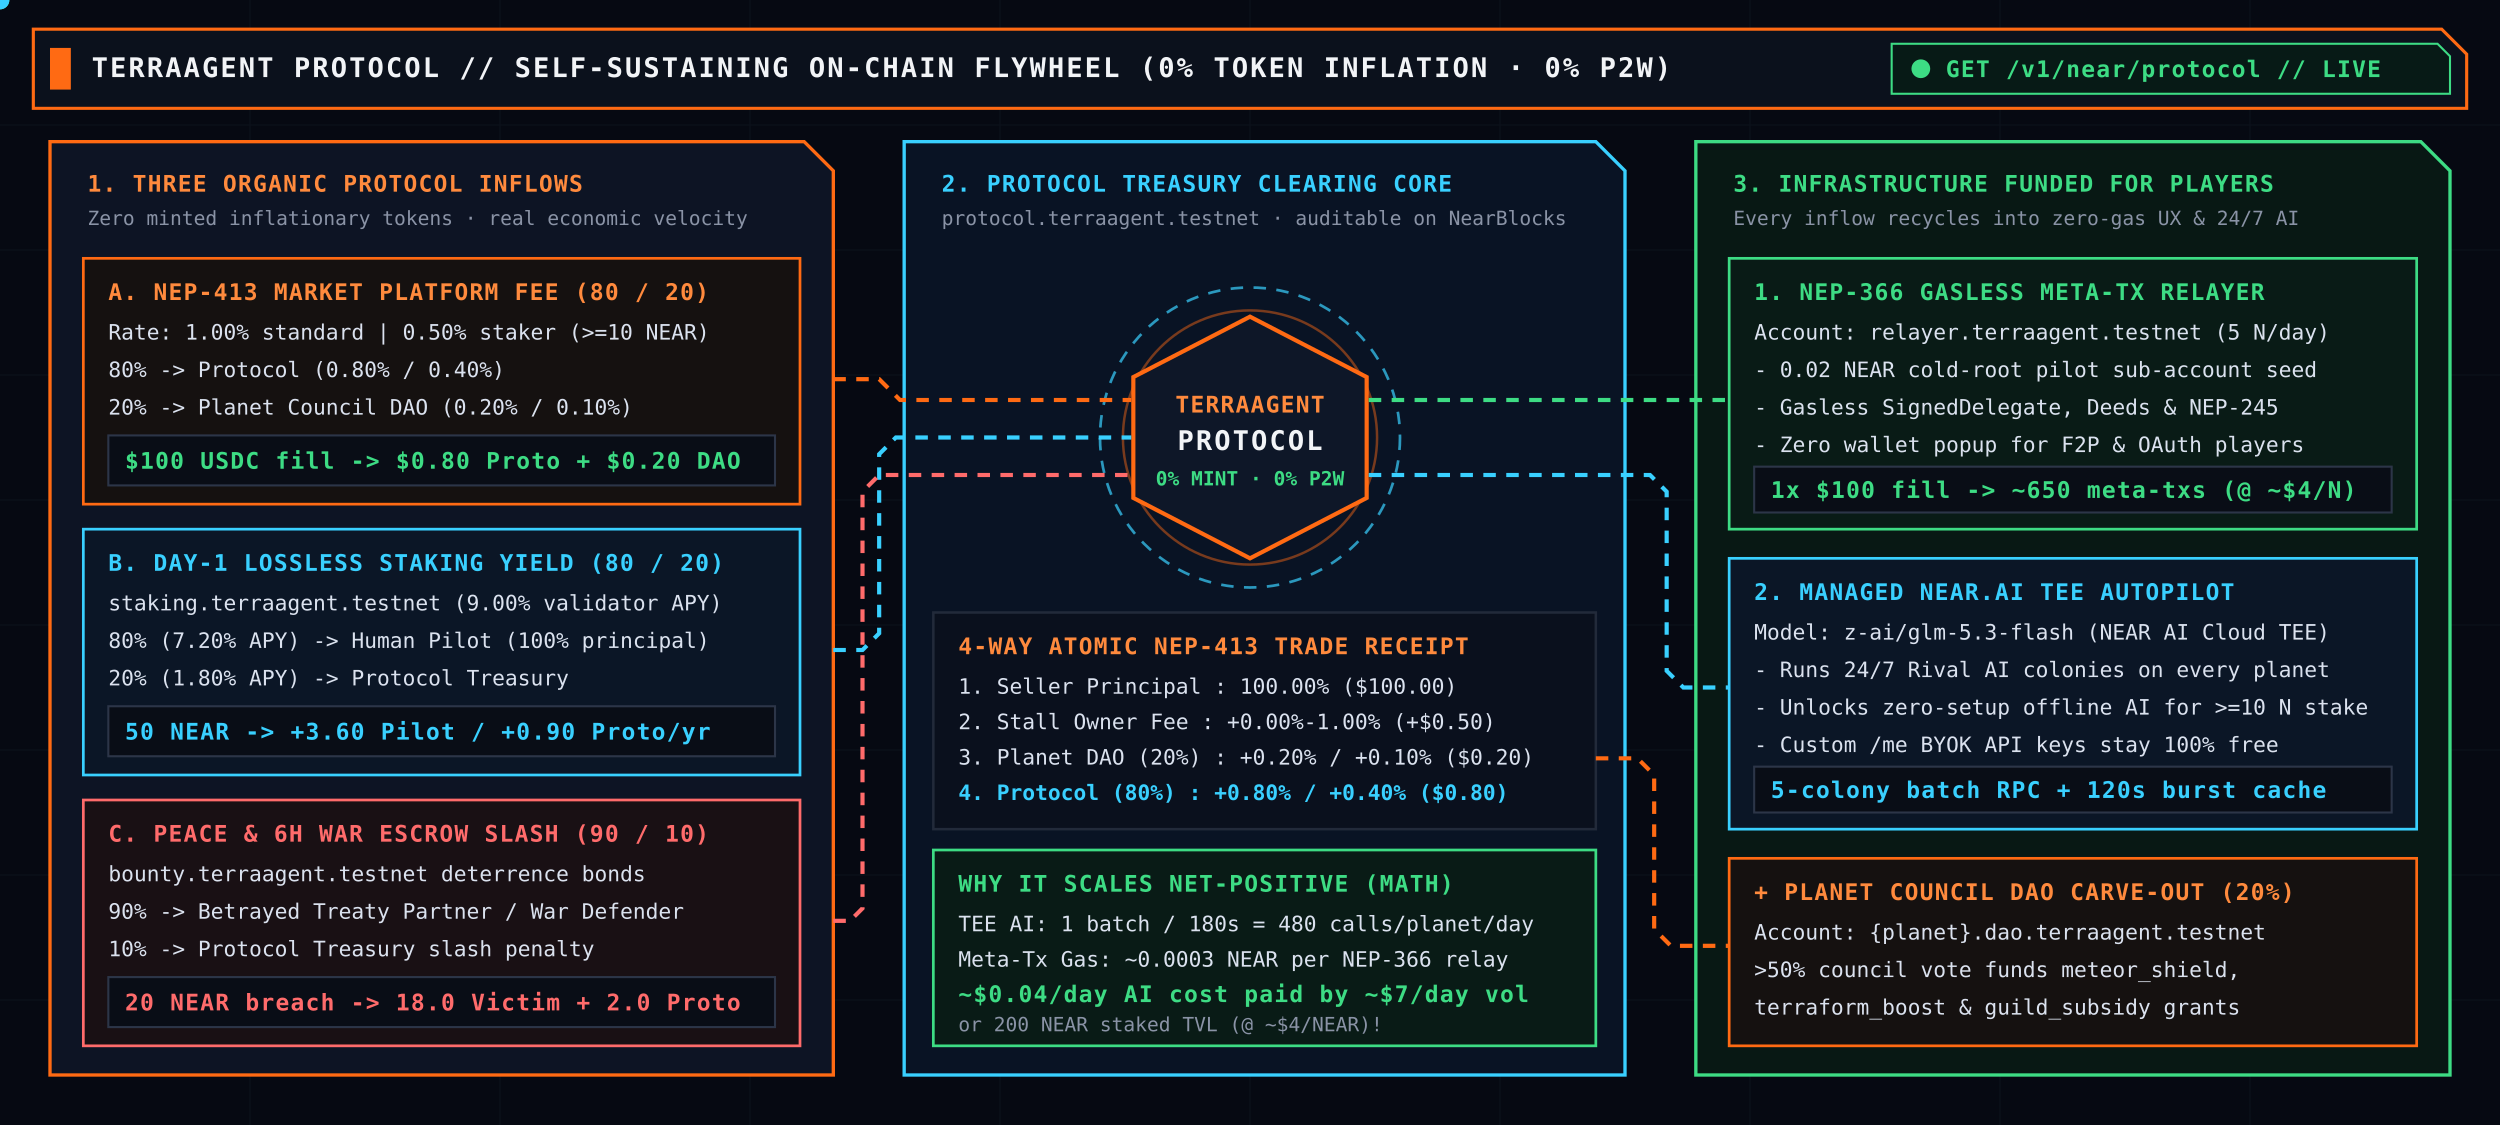
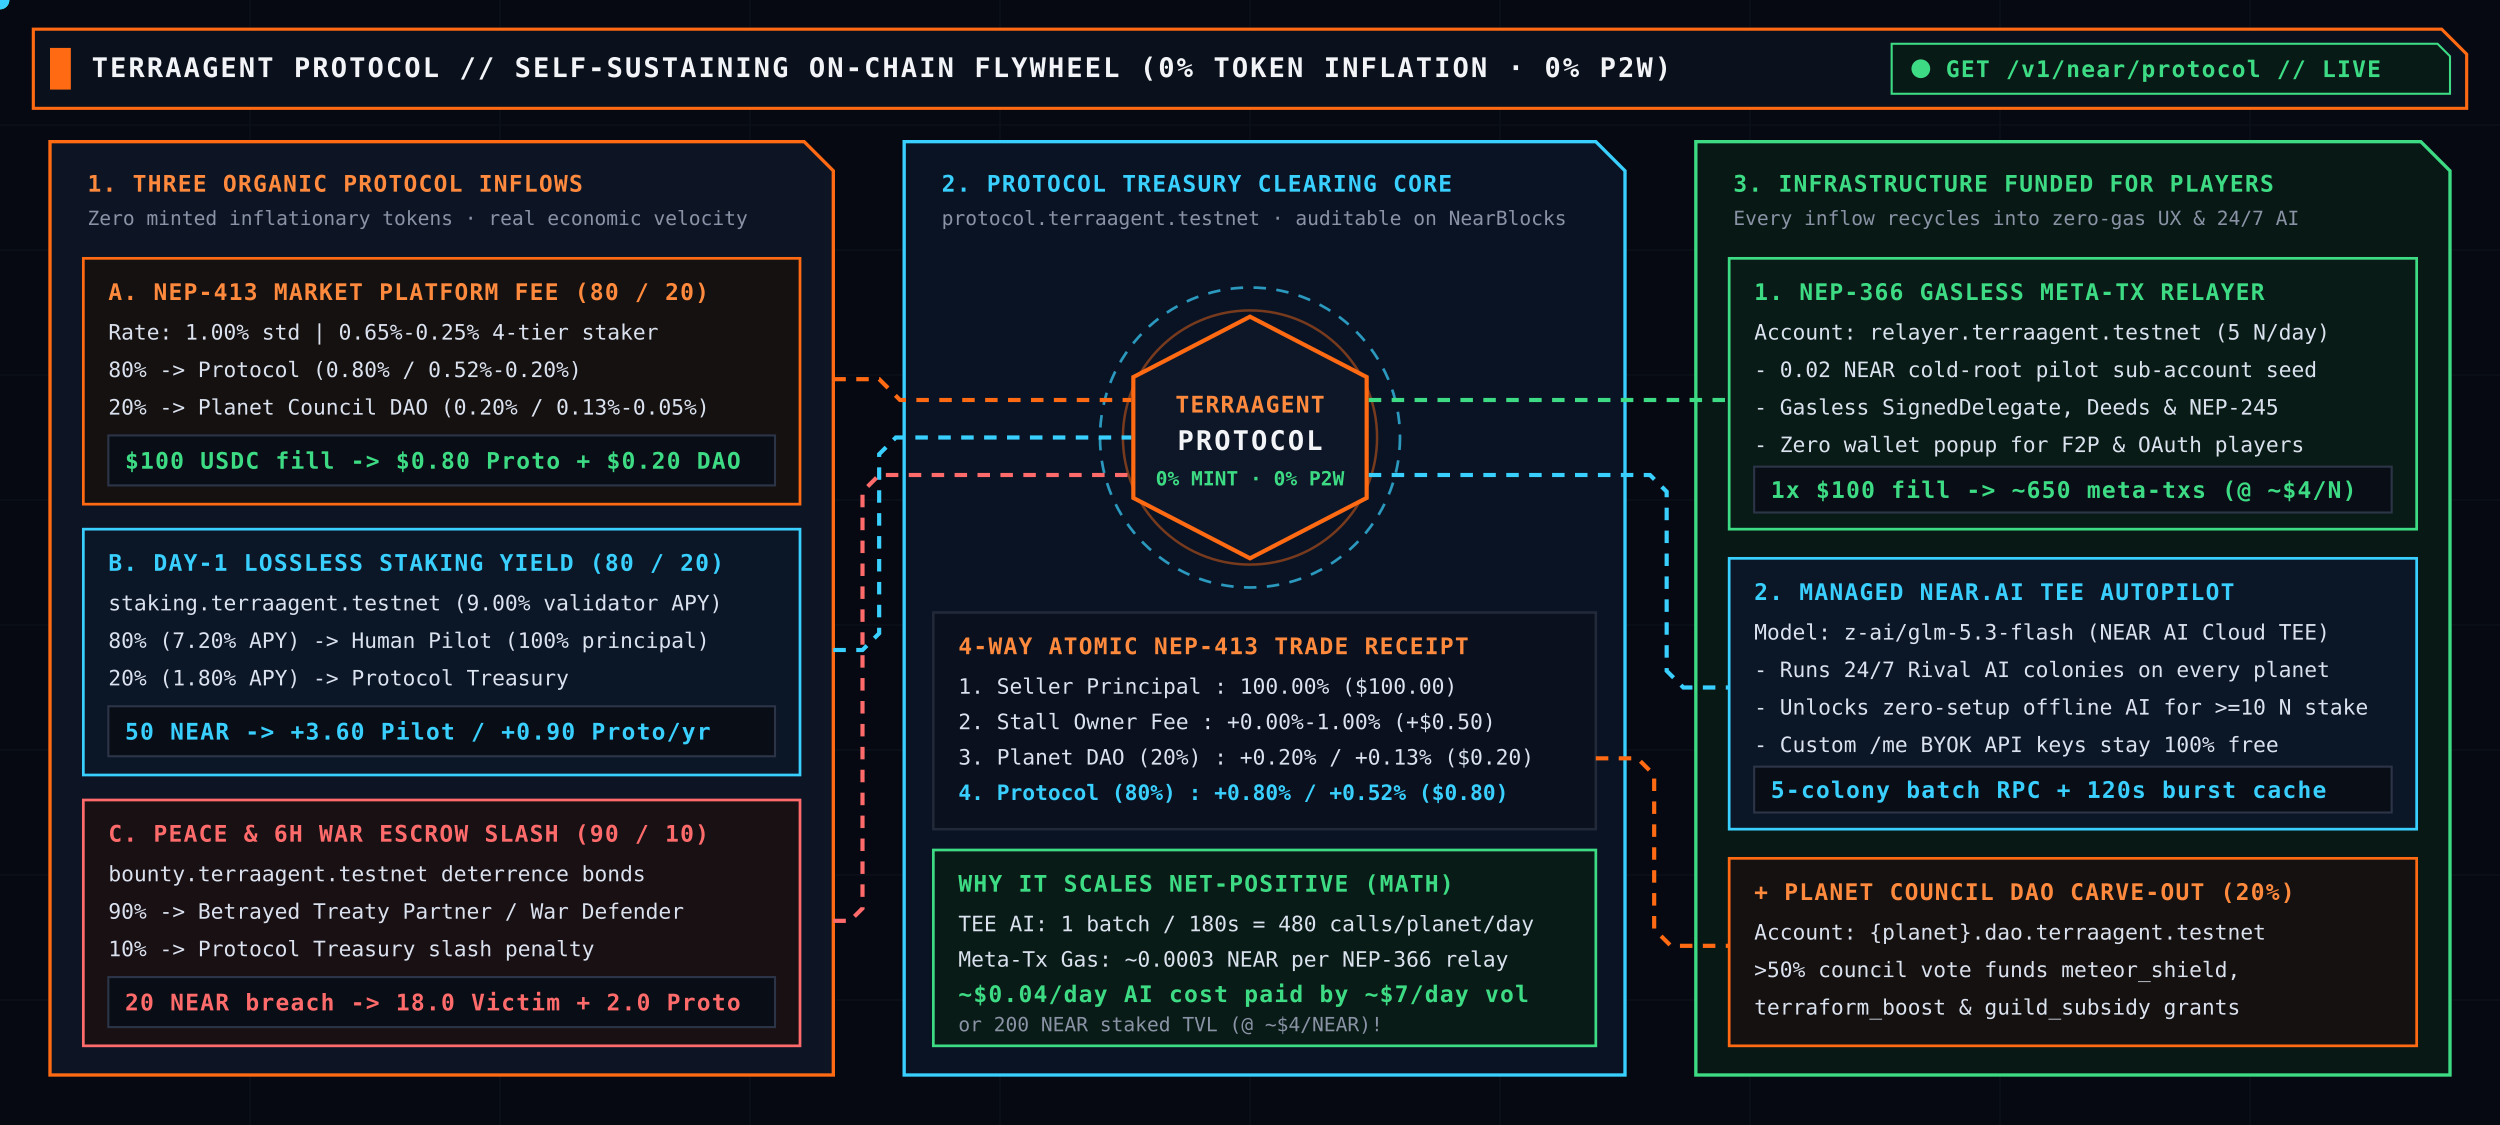
<svg xmlns="http://www.w3.org/2000/svg" viewBox="0 0 1200 540" width="1200" height="540" role="img" aria-label="TerraAgent Protocol Self-Sustaining On-Chain Treasury: 3 Organic Inflows, Clearing Core, and 2 Infrastructure Outflows">
  <defs>
    <style>
      .bg { fill: #060912; }
      .panel-o { fill: #0d1424; stroke: #ff6a13; stroke-width: 1.6; }
      .panel-c { fill: #091324; stroke: #39d0ff; stroke-width: 1.6; }
      .panel-g { fill: #081814; stroke: #3ddc84; stroke-width: 1.6; }
      .box { fill: #0a101d; stroke: #222a3a; stroke-width: 1.2; }
      .box-o { fill: #151110; stroke: #ff6a13; stroke-width: 1.3; }
      .box-c { fill: #0b1626; stroke: #39d0ff; stroke-width: 1.3; }
      .box-g { fill: #091b16; stroke: #3ddc84; stroke-width: 1.3; }
      .box-r { fill: #191014; stroke: #ff6b6b; stroke-width: 1.3; }
      .title { font: 700 13px 'IBM Plex Mono', 'JetBrains Mono', ui-monospace, monospace; fill: #f2f4f7; letter-spacing: 1px; }
      .hdr-o { font: 700 11px 'IBM Plex Mono', ui-monospace, monospace; fill: #ff8a3d; letter-spacing: 0.6px; }
      .hdr-c { font: 700 11px 'IBM Plex Mono', ui-monospace, monospace; fill: #39d0ff; letter-spacing: 0.6px; }
      .hdr-g { font: 700 11px 'IBM Plex Mono', ui-monospace, monospace; fill: #3ddc84; letter-spacing: 0.6px; }
      .hdr-r { font: 700 11px 'IBM Plex Mono', ui-monospace, monospace; fill: #ff6b6b; letter-spacing: 0.6px; }
      .txt { font: 500 10.2px 'IBM Plex Mono', ui-monospace, monospace; fill: #dbe2ef; }
      .txt-c { font: 700 10.2px 'IBM Plex Mono', ui-monospace, monospace; fill: #39d0ff; }
      .muted { font: 500 9.4px 'IBM Plex Mono', ui-monospace, monospace; fill: #8a93a6; }
      .muted-g { font: 700 9.4px 'IBM Plex Mono', ui-monospace, monospace; fill: #3ddc84; }
      .wire-o { fill: none; stroke: #ff6a13; stroke-width: 2; stroke-dasharray: 6 5; animation: dash 1.5s linear infinite; }
      .wire-c { fill: none; stroke: #39d0ff; stroke-width: 2; stroke-dasharray: 6 5; animation: dash 1.6s linear infinite; }
      .wire-g { fill: none; stroke: #3ddc84; stroke-width: 2; stroke-dasharray: 6 5; animation: dash 1.4s linear infinite; }
      .wire-r { fill: none; stroke: #ff6b6b; stroke-width: 2; stroke-dasharray: 6 5; animation: dash 1.7s linear infinite; }
      .ring-spin { transform-origin: 600px 210px; animation: spin 22s linear infinite; }
      .pulse { animation: pulseOp 2.2s ease-in-out infinite; }
      @keyframes dash { to { stroke-dashoffset: -22; } }
      @keyframes spin { to { transform: rotate(360deg); } }
      @keyframes pulseOp { 0%, 100% { opacity: 0.45; } 50% { opacity: 1; } }
      @media (prefers-reduced-motion: reduce) {
        .wire-o, .wire-c, .wire-g, .wire-r, .ring-spin, .pulse { animation: none; }
      }
    </style>
  </defs>
  <rect width="1200" height="540" class="bg" />
  <g opacity="0.12" stroke="#334155" stroke-width="0.7">
    <path d="M0 60 H1200 M0 120 H1200 M0 180 H1200 M0 240 H1200 M0 300 H1200 M0 360 H1200 M0 420 H1200 M0 480 H1200" />
    <path d="M120 0 V540 M240 0 V540 M360 0 V540 M480 0 V540 M600 0 V540 M720 0 V540 M840 0 V540 M960 0 V540 M1080 0 V540" />
  </g>
  <polygon points="16,14 1172,14 1184,26 1184,52 16,52" fill="#0b111c" stroke="#ff6a13" stroke-width="1.5" />
  <rect x="24" y="23" width="10" height="20" fill="#ff6a13" />
  <text x="44" y="37" class="title">TERRAAGENT PROTOCOL // SELF-SUSTAINING ON-CHAIN FLYWHEEL (0% TOKEN INFLATION · 0% P2W)</text>
  <polygon points="908,21 1170,21 1176,27 1176,45 908,45" fill="#071a16" stroke="#3ddc84" stroke-width="1" />
  <circle cx="922" cy="33" r="4.5" fill="#3ddc84" class="pulse" />
  <text x="934" y="37" class="hdr-g">GET /v1/near/protocol // LIVE</text>
  <polygon points="24,68 386,68 400,82 400,516 24,516" class="panel-o" />
  <text x="42" y="92" class="hdr-o">1. THREE ORGANIC PROTOCOL INFLOWS</text>
  <text x="42" y="108" class="muted">Zero minted inflationary tokens · real economic velocity</text>
  <rect x="40" y="124" width="344" height="118" class="box-o" />
  <text x="52" y="144" class="hdr-o">A. NEP-413 MARKET PLATFORM FEE (80 / 20)</text>
-   <text x="52" y="163" class="txt">Rate: 1.00% standard | 0.50% staker (&gt;=10 NEAR)</text>
-   <text x="52" y="181" class="txt">80% -&gt; Protocol (0.80% / 0.40%)</text>
-   <text x="52" y="199" class="txt">20% -&gt; Planet Council DAO (0.20% / 0.10%)</text>
+   <text x="52" y="163" class="txt">Rate: 1.00% std | 0.65%-0.25% 4-tier staker</text>
+   <text x="52" y="181" class="txt">80% -&gt; Protocol (0.80% / 0.52%-0.20%)</text>
+   <text x="52" y="199" class="txt">20% -&gt; Planet Council DAO (0.20% / 0.13%-0.05%)</text>
  <rect x="52" y="209" width="320" height="24" fill="#090d16" stroke="#2c3548" />
  <text x="60" y="225" class="hdr-g">$100 USDC fill -&gt; $0.80 Proto + $0.20 DAO</text>
  <rect x="40" y="254" width="344" height="118" class="box-c" />
  <text x="52" y="274" class="hdr-c">B. DAY-1 LOSSLESS STAKING YIELD (80 / 20)</text>
  <text x="52" y="293" class="txt">staking.terraagent.testnet (9.00% validator APY)</text>
  <text x="52" y="311" class="txt">80% (7.20% APY) -&gt; Human Pilot (100% principal)</text>
  <text x="52" y="329" class="txt">20% (1.80% APY) -&gt; Protocol Treasury</text>
  <rect x="52" y="339" width="320" height="24" fill="#090d16" stroke="#2c3548" />
  <text x="60" y="355" class="hdr-c">50 NEAR -&gt; +3.60 Pilot / +0.90 Proto/yr</text>
  <rect x="40" y="384" width="344" height="118" class="box-r" />
  <text x="52" y="404" class="hdr-r">C. PEACE &amp; 6H WAR ESCROW SLASH (90 / 10)</text>
  <text x="52" y="423" class="txt">bounty.terraagent.testnet deterrence bonds</text>
  <text x="52" y="441" class="txt">90% -&gt; Betrayed Treaty Partner / War Defender</text>
  <text x="52" y="459" class="txt">10% -&gt; Protocol Treasury slash penalty</text>
  <rect x="52" y="469" width="320" height="24" fill="#090d16" stroke="#2c3548" />
  <text x="60" y="485" class="hdr-r">20 NEAR breach -&gt; 18.0 Victim + 2.0 Proto</text>
  <polygon points="434,68 766,68 780,82 780,516 434,516" class="panel-c" />
  <text x="452" y="92" class="hdr-c">2. PROTOCOL TREASURY CLEARING CORE</text>
  <text x="452" y="108" class="muted">protocol.terraagent.testnet · auditable on NearBlocks</text>
  <g class="ring-spin">
    <circle cx="600" cy="210" r="72" fill="none" stroke="#39d0ff" stroke-width="1.3" stroke-dasharray="6 5" opacity="0.7" />
  </g>
  <circle cx="600" cy="210" r="61" fill="none" stroke="#ff6a13" stroke-width="1.2" opacity="0.45" />
  <polygon points="600,152 656,181 656,239 600,268 544,239 544,181" fill="#0e1728" stroke="#ff6a13" stroke-width="2" />
  <text x="600" y="198" text-anchor="middle" class="hdr-o">TERRAAGENT</text>
  <text x="600" y="216" text-anchor="middle" class="title">PROTOCOL</text>
  <text x="600" y="233" text-anchor="middle" class="muted-g">0% MINT · 0% P2W</text>
  <rect x="448" y="294" width="318" height="104" class="box" />
  <text x="460" y="314" class="hdr-o">4-WAY ATOMIC NEP-413 TRADE RECEIPT</text>
  <text x="460" y="333" class="txt">1. Seller Principal : 100.00% ($100.00)</text>
  <text x="460" y="350" class="txt">2. Stall Owner Fee  : +0.00%-1.00% (+$0.50)</text>
-   <text x="460" y="367" class="txt">3. Planet DAO (20%) : +0.20% / +0.10% ($0.20)</text>
-   <text x="460" y="384" class="txt-c">4. Protocol (80%)   : +0.80% / +0.40% ($0.80)</text>
+   <text x="460" y="367" class="txt">3. Planet DAO (20%) : +0.20% / +0.13% ($0.20)</text>
+   <text x="460" y="384" class="txt-c">4. Protocol (80%)   : +0.80% / +0.52% ($0.80)</text>
  <rect x="448" y="408" width="318" height="94" class="box-g" />
  <text x="460" y="428" class="hdr-g">WHY IT SCALES NET-POSITIVE (MATH)</text>
  <text x="460" y="447" class="txt">TEE AI: 1 batch / 180s = 480 calls/planet/day</text>
  <text x="460" y="464" class="txt">Meta-Tx Gas: ~0.0003 NEAR per NEP-366 relay</text>
  <text x="460" y="481" class="hdr-g">~$0.04/day AI cost paid by ~$7/day vol</text>
  <text x="460" y="495" class="muted">or 200 NEAR staked TVL (@ ~$4/NEAR)!</text>
  <polygon points="814,68 1162,68 1176,82 1176,516 814,516" class="panel-g" />
  <text x="832" y="92" class="hdr-g">3. INFRASTRUCTURE FUNDED FOR PLAYERS</text>
  <text x="832" y="108" class="muted">Every inflow recycles into zero-gas UX &amp; 24/7 AI</text>
  <rect x="830" y="124" width="330" height="130" class="box-g" />
  <text x="842" y="144" class="hdr-g">1. NEP-366 GASLESS META-TX RELAYER</text>
  <text x="842" y="163" class="txt">Account: relayer.terraagent.testnet (5 N/day)</text>
  <text x="842" y="181" class="txt">- 0.02 NEAR cold-root pilot sub-account seed</text>
  <text x="842" y="199" class="txt">- Gasless SignedDelegate, Deeds &amp; NEP-245</text>
  <text x="842" y="217" class="txt">- Zero wallet popup for F2P &amp; OAuth players</text>
  <rect x="842" y="224" width="306" height="22" fill="#090d16" stroke="#2c3548" />
  <text x="850" y="239" class="hdr-g">1x $100 fill -&gt; ~650 meta-txs (@ ~$4/N)</text>
  <rect x="830" y="268" width="330" height="130" class="box-c" />
  <text x="842" y="288" class="hdr-c">2. MANAGED NEAR.AI TEE AUTOPILOT</text>
  <text x="842" y="307" class="txt">Model: z-ai/glm-5.3-flash (NEAR AI Cloud TEE)</text>
  <text x="842" y="325" class="txt">- Runs 24/7 Rival AI colonies on every planet</text>
  <text x="842" y="343" class="txt">- Unlocks zero-setup offline AI for &gt;=10 N stake</text>
  <text x="842" y="361" class="txt">- Custom /me BYOK API keys stay 100% free</text>
  <rect x="842" y="368" width="306" height="22" fill="#090d16" stroke="#2c3548" />
  <text x="850" y="383" class="hdr-c">5-colony batch RPC + 120s burst cache</text>
  <rect x="830" y="412" width="330" height="90" class="box-o" />
  <text x="842" y="432" class="hdr-o">+ PLANET COUNCIL DAO CARVE-OUT (20%)</text>
  <text x="842" y="451" class="txt">Account: {planet}.dao.terraagent.testnet</text>
  <text x="842" y="469" class="txt">&gt;50% council vote funds meteor_shield,</text>
  <text x="842" y="487" class="txt">terraform_boost &amp; guild_subsidy grants</text>
  <path d="M400 182 H422 L432 192 H543" class="wire-o" />
  <path d="M400 312 H414 L422 304 V218 L430 210 H543" class="wire-c" />
  <path d="M400 442 H408 L414 436 V236 L422 228 H543" class="wire-r" />
  <path d="M657 192 H830" class="wire-g" />
  <path d="M657 228 H792 L800 236 V322 L808 330 H830" class="wire-c" />
  <path d="M766 364 H786 L794 372 V446 L802 454 H830" class="wire-o" />
  <circle r="4.2" fill="#ff6a13">
    <animateMotion dur="1.4s" repeatCount="indefinite" path="M400,182 L422,182 L432,192 L543,192" />
  </circle>
  <circle r="4.2" fill="#39d0ff">
    <animateMotion dur="1.6s" repeatCount="indefinite" path="M400,312 L414,312 L422,304 L422,218 L430,210 L543,210" />
  </circle>
  <circle r="4.2" fill="#ff6b6b">
    <animateMotion dur="1.8s" repeatCount="indefinite" path="M400,442 L408,442 L414,436 L414,236 L422,228 L543,228" />
  </circle>
  <circle r="4.5" fill="#3ddc84">
    <animateMotion dur="1.3s" repeatCount="indefinite" path="M657,192 L830,192" />
  </circle>
  <circle r="4.5" fill="#39d0ff">
    <animateMotion dur="1.5s" repeatCount="indefinite" path="M657,228 L792,228 L800,236 L800,322 L808,330 L830,330" />
  </circle>
</svg>
